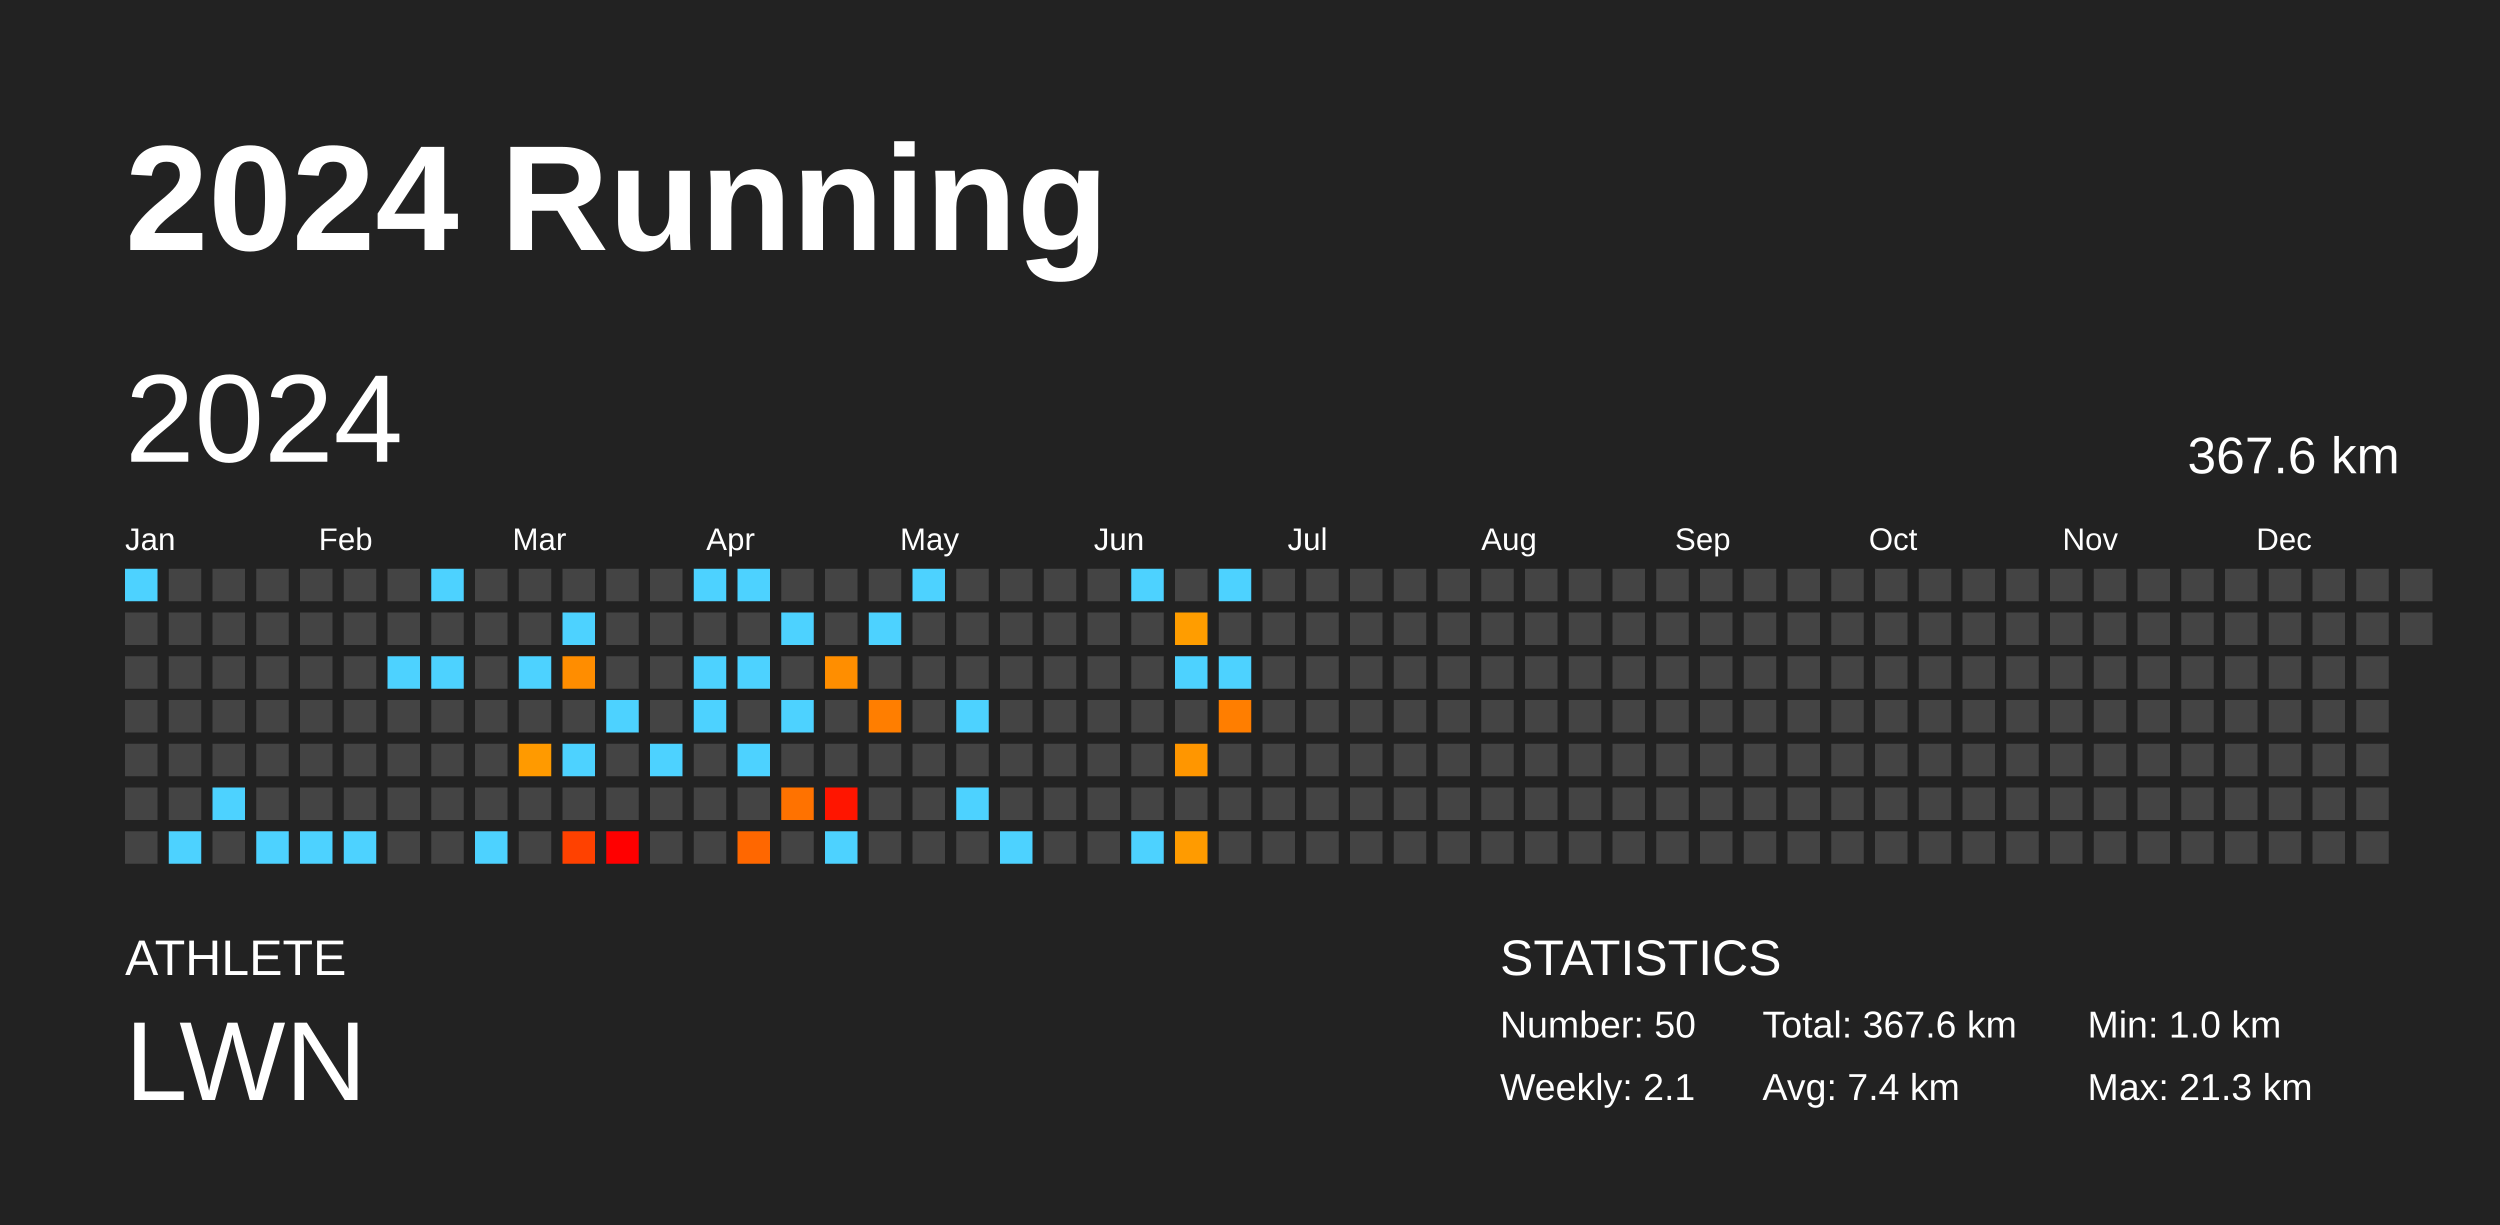
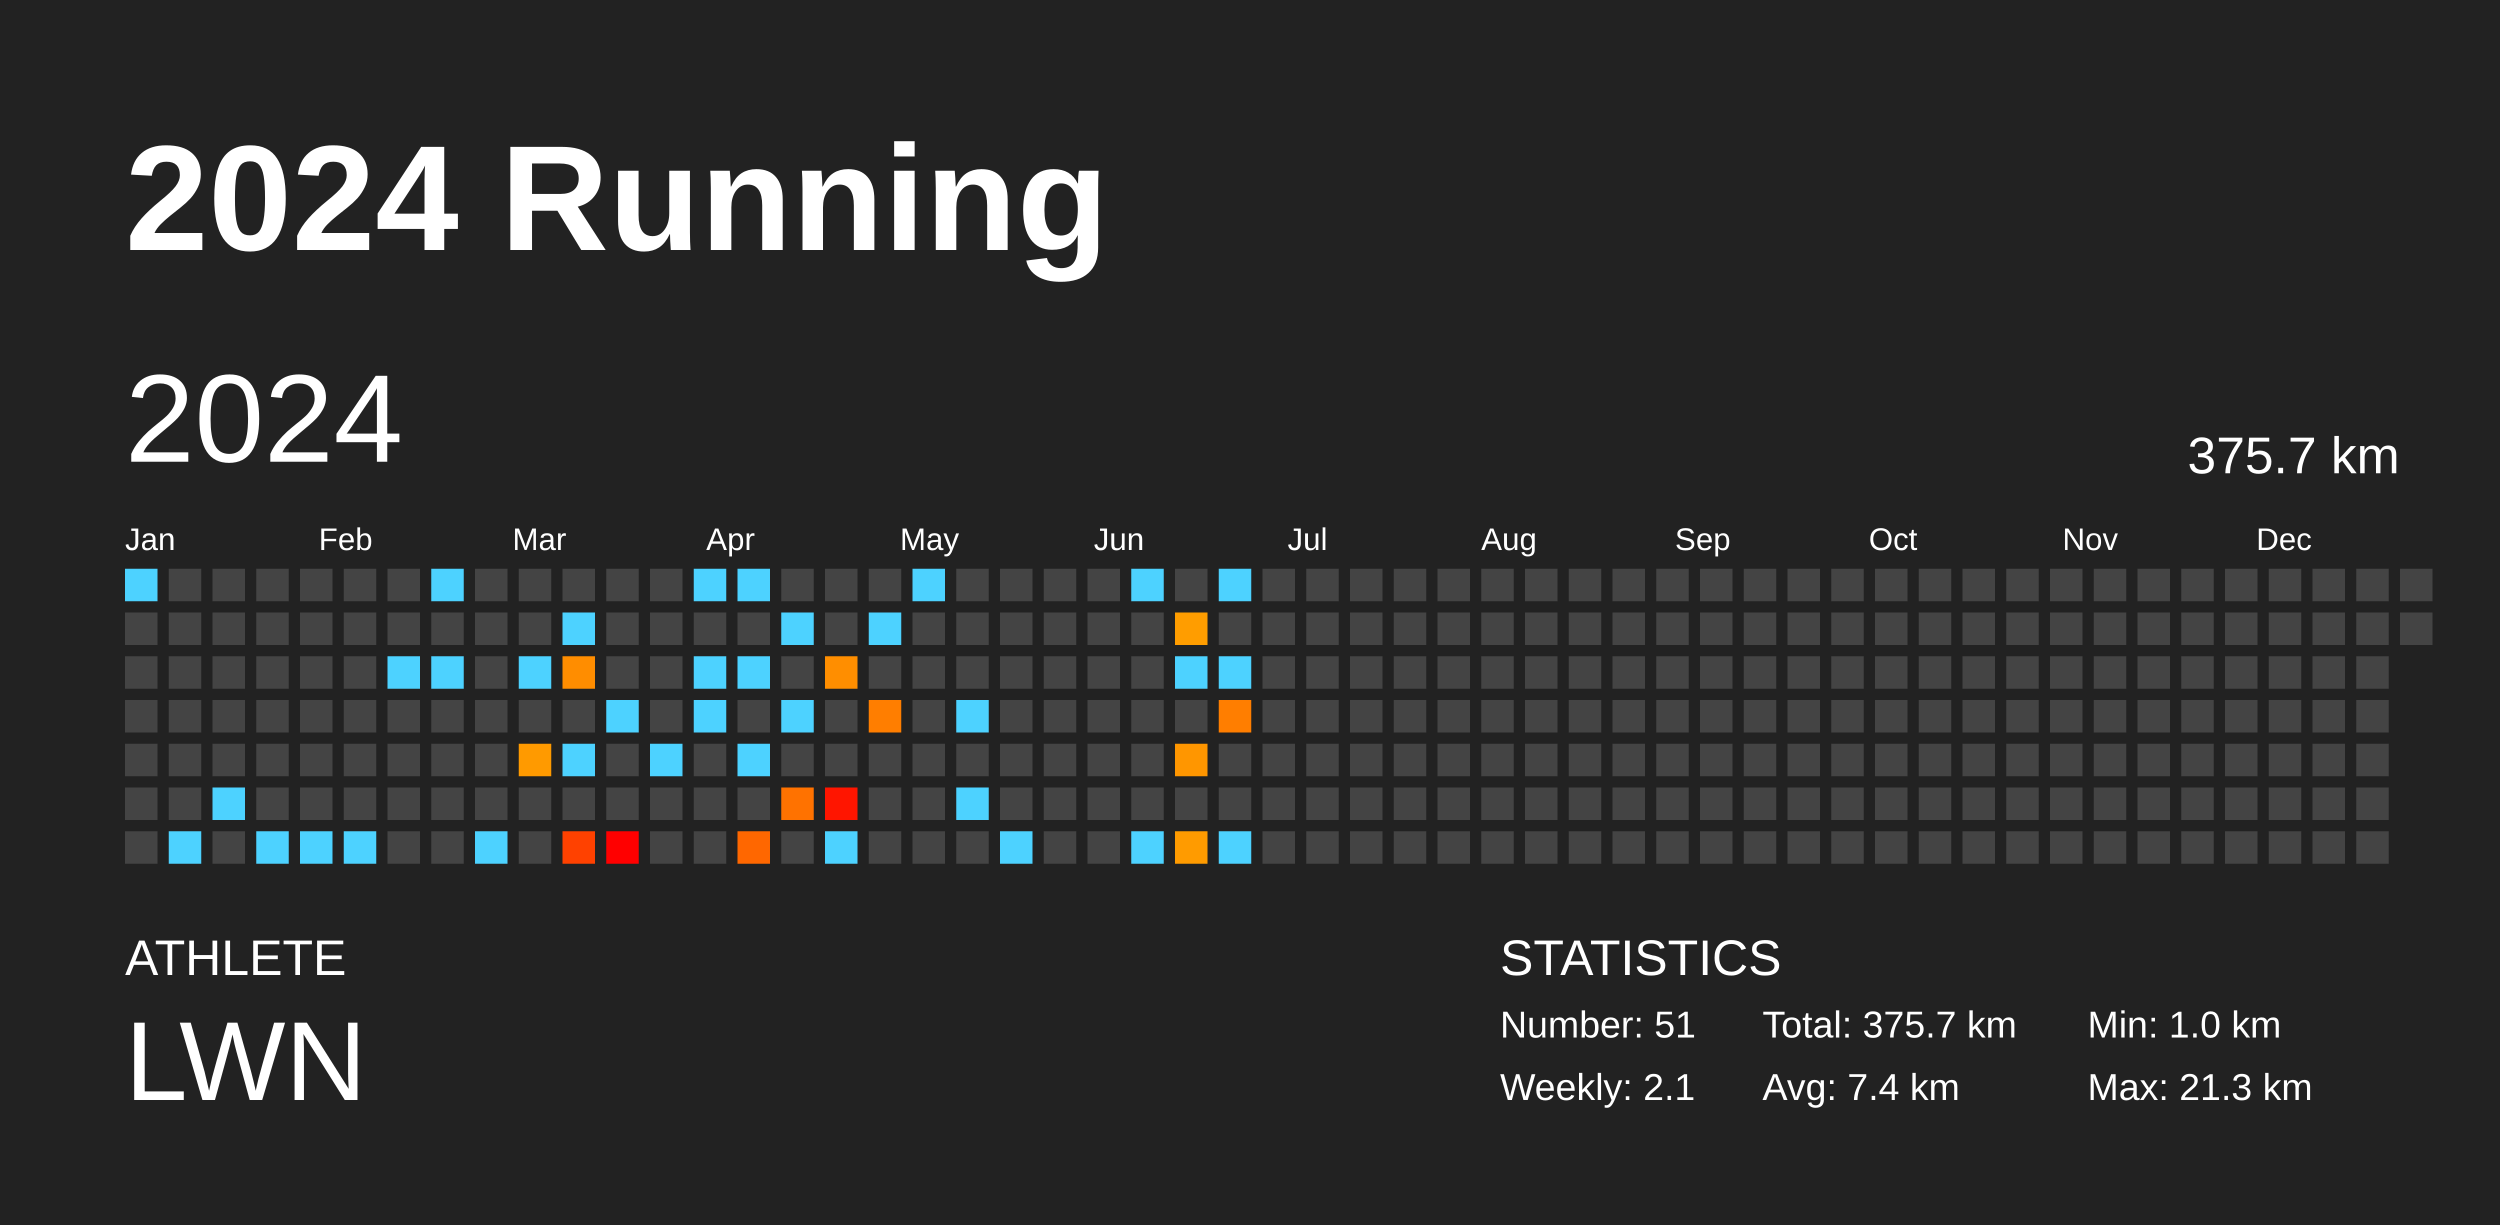
<svg xmlns="http://www.w3.org/2000/svg" baseProfile="full" height="98mm" version="1.1" viewBox="0,0,200,98" width="200mm">
  <defs />
  <rect fill="#222222" height="98" width="200" x="0" y="0" />
  <text fill="#FFFFFF" style="font-size:12px; font-family:Arial; font-weight:bold;" x="10" y="20">2024 Running</text>
  <text fill="#FFFFFF" style="font-size:4px; font-family:Arial" x="10" y="78">ATHLETE</text>
  <text fill="#FFFFFF" style="font-size:9px; font-family:Arial" x="10" y="88">LWN</text>
  <text fill="#FFFFFF" style="font-size:4px; font-family:Arial" x="120" y="78">STATISTICS</text>
-   <text fill="#FFFFFF" style="font-size:3px; font-family:Arial" x="120" y="83">Number: 50</text>
+   <text fill="#FFFFFF" style="font-size:3px; font-family:Arial" x="120" y="83">Number: 51</text>
  <text fill="#FFFFFF" style="font-size:3px; font-family:Arial" x="120" y="88">Weekly: 2.1</text>
-   <text fill="#FFFFFF" style="font-size:3px; font-family:Arial" x="141" y="83">Total: 367.6 km</text>
+   <text fill="#FFFFFF" style="font-size:3px; font-family:Arial" x="141" y="83">Total: 375.7 km</text>
  <text fill="#FFFFFF" style="font-size:3px; font-family:Arial" x="141" y="88">Avg: 7.4 km</text>
  <text fill="#FFFFFF" style="font-size:3px; font-family:Arial" x="167" y="83">Min: 1.0 km</text>
  <text fill="#FFFFFF" style="font-size:3px; font-family:Arial" x="167" y="88">Max: 21.3 km</text>
  <text dominant-baseline="hanging" fill="#FFFFFF" style="font-size:10.0px; font-family:Arial;" x="10" y="30">2024</text>
-   <text dominant-baseline="hanging" fill="#FFFFFF" style="font-size:4.125px; font-family:Arial;" x="175" y="35">367.6 km</text>
+   <text dominant-baseline="hanging" fill="#FFFFFF" style="font-size:4.125px; font-family:Arial;" x="175" y="35">375.7 km</text>
  <text fill="#FFFFFF" style="font-size:2.5px; font-family:Arial" x="10.0" y="44">Jan</text>
  <text fill="#FFFFFF" style="font-size:2.5px; font-family:Arial" x="25.5" y="44">Feb</text>
  <text fill="#FFFFFF" style="font-size:2.5px; font-family:Arial" x="41.0" y="44">Mar</text>
  <text fill="#FFFFFF" style="font-size:2.5px; font-family:Arial" x="56.5" y="44">Apr</text>
  <text fill="#FFFFFF" style="font-size:2.5px; font-family:Arial" x="72.0" y="44">May</text>
  <text fill="#FFFFFF" style="font-size:2.5px; font-family:Arial" x="87.5" y="44">Jun</text>
  <text fill="#FFFFFF" style="font-size:2.5px; font-family:Arial" x="103.0" y="44">Jul</text>
  <text fill="#FFFFFF" style="font-size:2.5px; font-family:Arial" x="118.5" y="44">Aug</text>
  <text fill="#FFFFFF" style="font-size:2.5px; font-family:Arial" x="134.0" y="44">Sep</text>
  <text fill="#FFFFFF" style="font-size:2.5px; font-family:Arial" x="149.5" y="44">Oct</text>
  <text fill="#FFFFFF" style="font-size:2.5px; font-family:Arial" x="165.0" y="44">Nov</text>
  <text fill="#FFFFFF" style="font-size:2.5px; font-family:Arial" x="180.5" y="44">Dec</text>
  <rect fill="#4dd2ff" height="2.6" width="2.6" x="10.0" y="45.5" />
  <rect fill="#444444" height="2.6" width="2.6" x="10.0" y="49.0" />
  <rect fill="#444444" height="2.6" width="2.6" x="10.0" y="52.5" />
  <rect fill="#444444" height="2.6" width="2.6" x="10.0" y="56.0" />
  <rect fill="#444444" height="2.6" width="2.6" x="10.0" y="59.5" />
  <rect fill="#444444" height="2.6" width="2.6" x="10.0" y="63.0" />
  <rect fill="#444444" height="2.6" width="2.6" x="10.0" y="66.5" />
  <rect fill="#444444" height="2.6" width="2.6" x="13.5" y="45.5" />
  <rect fill="#444444" height="2.6" width="2.6" x="13.5" y="49.0" />
  <rect fill="#444444" height="2.6" width="2.6" x="13.5" y="52.5" />
  <rect fill="#444444" height="2.6" width="2.6" x="13.5" y="56.0" />
  <rect fill="#444444" height="2.6" width="2.6" x="13.5" y="59.5" />
  <rect fill="#444444" height="2.6" width="2.6" x="13.5" y="63.0" />
  <rect fill="#4dd2ff" height="2.6" width="2.6" x="13.5" y="66.5" />
  <rect fill="#444444" height="2.6" width="2.6" x="17.0" y="45.5" />
  <rect fill="#444444" height="2.6" width="2.6" x="17.0" y="49.0" />
  <rect fill="#444444" height="2.6" width="2.6" x="17.0" y="52.5" />
  <rect fill="#444444" height="2.6" width="2.6" x="17.0" y="56.0" />
  <rect fill="#444444" height="2.6" width="2.6" x="17.0" y="59.5" />
  <rect fill="#4dd2ff" height="2.6" width="2.6" x="17.0" y="63.0" />
  <rect fill="#444444" height="2.6" width="2.6" x="17.0" y="66.5" />
  <rect fill="#444444" height="2.6" width="2.6" x="20.5" y="45.5" />
  <rect fill="#444444" height="2.6" width="2.6" x="20.5" y="49.0" />
  <rect fill="#444444" height="2.6" width="2.6" x="20.5" y="52.5" />
  <rect fill="#444444" height="2.6" width="2.6" x="20.5" y="56.0" />
  <rect fill="#444444" height="2.6" width="2.6" x="20.5" y="59.5" />
  <rect fill="#444444" height="2.6" width="2.6" x="20.5" y="63.0" />
  <rect fill="#4dd2ff" height="2.6" width="2.6" x="20.5" y="66.5" />
  <rect fill="#444444" height="2.6" width="2.6" x="24.0" y="45.5" />
  <rect fill="#444444" height="2.6" width="2.6" x="24.0" y="49.0" />
  <rect fill="#444444" height="2.6" width="2.6" x="24.0" y="52.5" />
  <rect fill="#444444" height="2.6" width="2.6" x="24.0" y="56.0" />
  <rect fill="#444444" height="2.6" width="2.6" x="24.0" y="59.5" />
  <rect fill="#444444" height="2.6" width="2.6" x="24.0" y="63.0" />
  <rect fill="#4dd2ff" height="2.6" width="2.6" x="24.0" y="66.5" />
  <rect fill="#444444" height="2.6" width="2.6" x="27.5" y="45.5" />
  <rect fill="#444444" height="2.6" width="2.6" x="27.5" y="49.0" />
  <rect fill="#444444" height="2.6" width="2.6" x="27.5" y="52.5" />
  <rect fill="#444444" height="2.6" width="2.6" x="27.5" y="56.0" />
  <rect fill="#444444" height="2.6" width="2.6" x="27.5" y="59.5" />
  <rect fill="#444444" height="2.6" width="2.6" x="27.5" y="63.0" />
  <rect fill="#4dd2ff" height="2.6" width="2.6" x="27.5" y="66.5" />
  <rect fill="#444444" height="2.6" width="2.6" x="31.0" y="45.5" />
  <rect fill="#444444" height="2.6" width="2.6" x="31.0" y="49.0" />
  <rect fill="#4dd2ff" height="2.6" width="2.6" x="31.0" y="52.5" />
  <rect fill="#444444" height="2.6" width="2.6" x="31.0" y="56.0" />
  <rect fill="#444444" height="2.6" width="2.6" x="31.0" y="59.5" />
  <rect fill="#444444" height="2.6" width="2.6" x="31.0" y="63.0" />
  <rect fill="#444444" height="2.6" width="2.6" x="31.0" y="66.5" />
  <rect fill="#4dd2ff" height="2.6" width="2.6" x="34.5" y="45.5" />
  <rect fill="#444444" height="2.6" width="2.6" x="34.5" y="49.0" />
  <rect fill="#4dd2ff" height="2.6" width="2.6" x="34.5" y="52.5" />
  <rect fill="#444444" height="2.6" width="2.6" x="34.5" y="56.0" />
  <rect fill="#444444" height="2.6" width="2.6" x="34.5" y="59.5" />
  <rect fill="#444444" height="2.6" width="2.6" x="34.5" y="63.0" />
  <rect fill="#444444" height="2.6" width="2.6" x="34.5" y="66.5" />
  <rect fill="#444444" height="2.6" width="2.6" x="38.0" y="45.5" />
  <rect fill="#444444" height="2.6" width="2.6" x="38.0" y="49.0" />
  <rect fill="#444444" height="2.6" width="2.6" x="38.0" y="52.5" />
  <rect fill="#444444" height="2.6" width="2.6" x="38.0" y="56.0" />
  <rect fill="#444444" height="2.6" width="2.6" x="38.0" y="59.5" />
  <rect fill="#444444" height="2.6" width="2.6" x="38.0" y="63.0" />
  <rect fill="#4dd2ff" height="2.6" width="2.6" x="38.0" y="66.5" />
  <rect fill="#444444" height="2.6" width="2.6" x="41.5" y="45.5" />
  <rect fill="#444444" height="2.6" width="2.6" x="41.5" y="49.0" />
  <rect fill="#4dd2ff" height="2.6" width="2.6" x="41.5" y="52.5" />
  <rect fill="#444444" height="2.6" width="2.6" x="41.5" y="56.0" />
  <rect fill="#ff9a00" height="2.6" width="2.6" x="41.5" y="59.5" />
  <rect fill="#444444" height="2.6" width="2.6" x="41.5" y="63.0" />
  <rect fill="#444444" height="2.6" width="2.6" x="41.5" y="66.5" />
  <rect fill="#444444" height="2.6" width="2.6" x="45.0" y="45.5" />
  <rect fill="#4dd2ff" height="2.6" width="2.6" x="45.0" y="49.0" />
  <rect fill="#ff8d00" height="2.6" width="2.6" x="45.0" y="52.5" />
  <rect fill="#444444" height="2.6" width="2.6" x="45.0" y="56.0" />
  <rect fill="#4dd2ff" height="2.6" width="2.6" x="45.0" y="59.5" />
  <rect fill="#444444" height="2.6" width="2.6" x="45.0" y="63.0" />
  <rect fill="#ff4100" height="2.6" width="2.6" x="45.0" y="66.5" />
  <rect fill="#444444" height="2.6" width="2.6" x="48.5" y="45.5" />
  <rect fill="#444444" height="2.6" width="2.6" x="48.5" y="49.0" />
  <rect fill="#444444" height="2.6" width="2.6" x="48.5" y="52.5" />
  <rect fill="#4dd2ff" height="2.6" width="2.6" x="48.5" y="56.0" />
  <rect fill="#444444" height="2.6" width="2.6" x="48.5" y="59.5" />
  <rect fill="#444444" height="2.6" width="2.6" x="48.5" y="63.0" />
  <rect fill="red" height="2.6" width="2.6" x="48.5" y="66.5" />
  <rect fill="#444444" height="2.6" width="2.6" x="52.0" y="45.5" />
  <rect fill="#444444" height="2.6" width="2.6" x="52.0" y="49.0" />
  <rect fill="#444444" height="2.6" width="2.6" x="52.0" y="52.5" />
  <rect fill="#444444" height="2.6" width="2.6" x="52.0" y="56.0" />
  <rect fill="#4dd2ff" height="2.6" width="2.6" x="52.0" y="59.5" />
  <rect fill="#444444" height="2.6" width="2.6" x="52.0" y="63.0" />
  <rect fill="#444444" height="2.6" width="2.6" x="52.0" y="66.5" />
  <rect fill="#4dd2ff" height="2.6" width="2.6" x="55.5" y="45.5" />
  <rect fill="#444444" height="2.6" width="2.6" x="55.5" y="49.0" />
  <rect fill="#4dd2ff" height="2.6" width="2.6" x="55.5" y="52.5" />
  <rect fill="#4dd2ff" height="2.6" width="2.6" x="55.5" y="56.0" />
  <rect fill="#444444" height="2.6" width="2.6" x="55.5" y="59.5" />
  <rect fill="#444444" height="2.6" width="2.6" x="55.5" y="63.0" />
  <rect fill="#444444" height="2.6" width="2.6" x="55.5" y="66.5" />
  <rect fill="#4dd2ff" height="2.6" width="2.6" x="59.0" y="45.5" />
  <rect fill="#444444" height="2.6" width="2.6" x="59.0" y="49.0" />
  <rect fill="#4dd2ff" height="2.6" width="2.6" x="59.0" y="52.5" />
  <rect fill="#444444" height="2.6" width="2.6" x="59.0" y="56.0" />
  <rect fill="#4dd2ff" height="2.6" width="2.6" x="59.0" y="59.5" />
  <rect fill="#444444" height="2.6" width="2.6" x="59.0" y="63.0" />
  <rect fill="#ff6700" height="2.6" width="2.6" x="59.0" y="66.5" />
  <rect fill="#444444" height="2.6" width="2.6" x="62.5" y="45.5" />
  <rect fill="#4dd2ff" height="2.6" width="2.6" x="62.5" y="49.0" />
  <rect fill="#444444" height="2.6" width="2.6" x="62.5" y="52.5" />
  <rect fill="#4dd2ff" height="2.6" width="2.6" x="62.5" y="56.0" />
  <rect fill="#444444" height="2.6" width="2.6" x="62.5" y="59.5" />
  <rect fill="#ff7200" height="2.6" width="2.6" x="62.5" y="63.0" />
  <rect fill="#444444" height="2.6" width="2.6" x="62.5" y="66.5" />
  <rect fill="#444444" height="2.6" width="2.6" x="66.0" y="45.5" />
  <rect fill="#444444" height="2.6" width="2.6" x="66.0" y="49.0" />
  <rect fill="#ff8e00" height="2.6" width="2.6" x="66.0" y="52.5" />
  <rect fill="#444444" height="2.6" width="2.6" x="66.0" y="56.0" />
  <rect fill="#444444" height="2.6" width="2.6" x="66.0" y="59.5" />
  <rect fill="#ff1500" height="2.6" width="2.6" x="66.0" y="63.0" />
  <rect fill="#4dd2ff" height="2.6" width="2.6" x="66.0" y="66.5" />
  <rect fill="#444444" height="2.6" width="2.6" x="69.5" y="45.5" />
  <rect fill="#4dd2ff" height="2.6" width="2.6" x="69.5" y="49.0" />
  <rect fill="#444444" height="2.6" width="2.6" x="69.5" y="52.5" />
  <rect fill="#ff7e00" height="2.6" width="2.6" x="69.5" y="56.0" />
  <rect fill="#444444" height="2.6" width="2.6" x="69.5" y="59.5" />
  <rect fill="#444444" height="2.6" width="2.6" x="69.5" y="63.0" />
  <rect fill="#444444" height="2.6" width="2.6" x="69.5" y="66.5" />
  <rect fill="#4dd2ff" height="2.6" width="2.6" x="73.0" y="45.5" />
  <rect fill="#444444" height="2.6" width="2.6" x="73.0" y="49.0" />
  <rect fill="#444444" height="2.6" width="2.6" x="73.0" y="52.5" />
  <rect fill="#444444" height="2.6" width="2.6" x="73.0" y="56.0" />
  <rect fill="#444444" height="2.6" width="2.6" x="73.0" y="59.5" />
  <rect fill="#444444" height="2.6" width="2.6" x="73.0" y="63.0" />
  <rect fill="#444444" height="2.6" width="2.6" x="73.0" y="66.5" />
  <rect fill="#444444" height="2.6" width="2.6" x="76.5" y="45.5" />
  <rect fill="#444444" height="2.6" width="2.6" x="76.5" y="49.0" />
  <rect fill="#444444" height="2.6" width="2.6" x="76.5" y="52.5" />
  <rect fill="#4dd2ff" height="2.6" width="2.6" x="76.5" y="56.0" />
  <rect fill="#444444" height="2.6" width="2.6" x="76.5" y="59.5" />
  <rect fill="#4dd2ff" height="2.6" width="2.6" x="76.5" y="63.0" />
  <rect fill="#444444" height="2.6" width="2.6" x="76.5" y="66.5" />
  <rect fill="#444444" height="2.6" width="2.6" x="80.0" y="45.5" />
  <rect fill="#444444" height="2.6" width="2.6" x="80.0" y="49.0" />
  <rect fill="#444444" height="2.6" width="2.6" x="80.0" y="52.5" />
  <rect fill="#444444" height="2.6" width="2.6" x="80.0" y="56.0" />
  <rect fill="#444444" height="2.6" width="2.6" x="80.0" y="59.5" />
  <rect fill="#444444" height="2.6" width="2.6" x="80.0" y="63.0" />
  <rect fill="#4dd2ff" height="2.6" width="2.6" x="80.0" y="66.5" />
  <rect fill="#444444" height="2.6" width="2.6" x="83.5" y="45.5" />
  <rect fill="#444444" height="2.6" width="2.6" x="83.5" y="49.0" />
  <rect fill="#444444" height="2.6" width="2.6" x="83.5" y="52.5" />
  <rect fill="#444444" height="2.6" width="2.6" x="83.5" y="56.0" />
  <rect fill="#444444" height="2.6" width="2.6" x="83.5" y="59.5" />
  <rect fill="#444444" height="2.6" width="2.6" x="83.5" y="63.0" />
  <rect fill="#444444" height="2.6" width="2.6" x="83.5" y="66.5" />
  <rect fill="#444444" height="2.6" width="2.6" x="87.0" y="45.5" />
  <rect fill="#444444" height="2.6" width="2.6" x="87.0" y="49.0" />
  <rect fill="#444444" height="2.6" width="2.6" x="87.0" y="52.5" />
  <rect fill="#444444" height="2.6" width="2.6" x="87.0" y="56.0" />
  <rect fill="#444444" height="2.6" width="2.6" x="87.0" y="59.5" />
  <rect fill="#444444" height="2.6" width="2.6" x="87.0" y="63.0" />
  <rect fill="#444444" height="2.6" width="2.6" x="87.0" y="66.5" />
  <rect fill="#4dd2ff" height="2.6" width="2.6" x="90.5" y="45.5" />
  <rect fill="#444444" height="2.6" width="2.6" x="90.5" y="49.0" />
  <rect fill="#444444" height="2.6" width="2.6" x="90.5" y="52.5" />
  <rect fill="#444444" height="2.6" width="2.6" x="90.5" y="56.0" />
  <rect fill="#444444" height="2.6" width="2.6" x="90.5" y="59.5" />
  <rect fill="#444444" height="2.6" width="2.6" x="90.5" y="63.0" />
  <rect fill="#4dd2ff" height="2.6" width="2.6" x="90.5" y="66.5" />
  <rect fill="#444444" height="2.6" width="2.6" x="94.0" y="45.5" />
  <rect fill="#ff9d00" height="2.6" width="2.6" x="94.0" y="49.0" />
  <rect fill="#4dd2ff" height="2.6" width="2.6" x="94.0" y="52.5" />
  <rect fill="#444444" height="2.6" width="2.6" x="94.0" y="56.0" />
  <rect fill="#ff9600" height="2.6" width="2.6" x="94.0" y="59.5" />
  <rect fill="#444444" height="2.6" width="2.6" x="94.0" y="63.0" />
  <rect fill="#ff9b00" height="2.6" width="2.6" x="94.0" y="66.5" />
  <rect fill="#4dd2ff" height="2.6" width="2.6" x="97.5" y="45.5" />
  <rect fill="#444444" height="2.6" width="2.6" x="97.5" y="49.0" />
  <rect fill="#4dd2ff" height="2.6" width="2.6" x="97.5" y="52.5" />
  <rect fill="#ff7e00" height="2.6" width="2.6" x="97.5" y="56.0" />
  <rect fill="#444444" height="2.6" width="2.6" x="97.5" y="59.5" />
  <rect fill="#444444" height="2.6" width="2.6" x="97.5" y="63.0" />
-   <rect fill="#444444" height="2.6" width="2.6" x="97.5" y="66.5" />
+   <rect fill="#4dd2ff" height="2.6" width="2.6" x="97.5" y="66.5" />
  <rect fill="#444444" height="2.6" width="2.6" x="101.0" y="45.5" />
  <rect fill="#444444" height="2.6" width="2.6" x="101.0" y="49.0" />
  <rect fill="#444444" height="2.6" width="2.6" x="101.0" y="52.5" />
  <rect fill="#444444" height="2.6" width="2.6" x="101.0" y="56.0" />
  <rect fill="#444444" height="2.6" width="2.6" x="101.0" y="59.5" />
  <rect fill="#444444" height="2.6" width="2.6" x="101.0" y="63.0" />
  <rect fill="#444444" height="2.6" width="2.6" x="101.0" y="66.5" />
  <rect fill="#444444" height="2.6" width="2.6" x="104.5" y="45.5" />
  <rect fill="#444444" height="2.6" width="2.6" x="104.5" y="49.0" />
  <rect fill="#444444" height="2.6" width="2.6" x="104.5" y="52.5" />
  <rect fill="#444444" height="2.6" width="2.6" x="104.5" y="56.0" />
  <rect fill="#444444" height="2.6" width="2.6" x="104.5" y="59.5" />
  <rect fill="#444444" height="2.6" width="2.6" x="104.5" y="63.0" />
  <rect fill="#444444" height="2.6" width="2.6" x="104.5" y="66.5" />
  <rect fill="#444444" height="2.6" width="2.6" x="108.0" y="45.5" />
  <rect fill="#444444" height="2.6" width="2.6" x="108.0" y="49.0" />
  <rect fill="#444444" height="2.6" width="2.6" x="108.0" y="52.5" />
  <rect fill="#444444" height="2.6" width="2.6" x="108.0" y="56.0" />
  <rect fill="#444444" height="2.6" width="2.6" x="108.0" y="59.5" />
  <rect fill="#444444" height="2.6" width="2.6" x="108.0" y="63.0" />
  <rect fill="#444444" height="2.6" width="2.6" x="108.0" y="66.5" />
  <rect fill="#444444" height="2.6" width="2.6" x="111.5" y="45.5" />
  <rect fill="#444444" height="2.6" width="2.6" x="111.5" y="49.0" />
  <rect fill="#444444" height="2.6" width="2.6" x="111.5" y="52.5" />
  <rect fill="#444444" height="2.6" width="2.6" x="111.5" y="56.0" />
  <rect fill="#444444" height="2.6" width="2.6" x="111.5" y="59.5" />
  <rect fill="#444444" height="2.6" width="2.6" x="111.5" y="63.0" />
  <rect fill="#444444" height="2.6" width="2.6" x="111.5" y="66.5" />
  <rect fill="#444444" height="2.6" width="2.6" x="115.0" y="45.5" />
  <rect fill="#444444" height="2.6" width="2.6" x="115.0" y="49.0" />
  <rect fill="#444444" height="2.6" width="2.6" x="115.0" y="52.5" />
  <rect fill="#444444" height="2.6" width="2.6" x="115.0" y="56.0" />
  <rect fill="#444444" height="2.6" width="2.6" x="115.0" y="59.5" />
  <rect fill="#444444" height="2.6" width="2.6" x="115.0" y="63.0" />
  <rect fill="#444444" height="2.6" width="2.6" x="115.0" y="66.5" />
  <rect fill="#444444" height="2.6" width="2.6" x="118.5" y="45.5" />
  <rect fill="#444444" height="2.6" width="2.6" x="118.5" y="49.0" />
  <rect fill="#444444" height="2.6" width="2.6" x="118.5" y="52.5" />
  <rect fill="#444444" height="2.6" width="2.6" x="118.5" y="56.0" />
  <rect fill="#444444" height="2.6" width="2.6" x="118.5" y="59.5" />
  <rect fill="#444444" height="2.6" width="2.6" x="118.5" y="63.0" />
  <rect fill="#444444" height="2.6" width="2.6" x="118.5" y="66.5" />
  <rect fill="#444444" height="2.6" width="2.6" x="122.0" y="45.5" />
  <rect fill="#444444" height="2.6" width="2.6" x="122.0" y="49.0" />
  <rect fill="#444444" height="2.6" width="2.6" x="122.0" y="52.5" />
  <rect fill="#444444" height="2.6" width="2.6" x="122.0" y="56.0" />
  <rect fill="#444444" height="2.6" width="2.6" x="122.0" y="59.5" />
  <rect fill="#444444" height="2.6" width="2.6" x="122.0" y="63.0" />
  <rect fill="#444444" height="2.6" width="2.6" x="122.0" y="66.5" />
  <rect fill="#444444" height="2.6" width="2.6" x="125.5" y="45.5" />
  <rect fill="#444444" height="2.6" width="2.6" x="125.5" y="49.0" />
  <rect fill="#444444" height="2.6" width="2.6" x="125.5" y="52.5" />
  <rect fill="#444444" height="2.6" width="2.6" x="125.5" y="56.0" />
  <rect fill="#444444" height="2.6" width="2.6" x="125.5" y="59.5" />
  <rect fill="#444444" height="2.6" width="2.6" x="125.5" y="63.0" />
  <rect fill="#444444" height="2.6" width="2.6" x="125.5" y="66.5" />
  <rect fill="#444444" height="2.6" width="2.6" x="129.0" y="45.5" />
  <rect fill="#444444" height="2.6" width="2.6" x="129.0" y="49.0" />
  <rect fill="#444444" height="2.6" width="2.6" x="129.0" y="52.5" />
  <rect fill="#444444" height="2.6" width="2.6" x="129.0" y="56.0" />
  <rect fill="#444444" height="2.6" width="2.6" x="129.0" y="59.5" />
  <rect fill="#444444" height="2.6" width="2.6" x="129.0" y="63.0" />
  <rect fill="#444444" height="2.6" width="2.6" x="129.0" y="66.5" />
  <rect fill="#444444" height="2.6" width="2.6" x="132.5" y="45.5" />
  <rect fill="#444444" height="2.6" width="2.6" x="132.5" y="49.0" />
  <rect fill="#444444" height="2.6" width="2.6" x="132.5" y="52.5" />
  <rect fill="#444444" height="2.6" width="2.6" x="132.5" y="56.0" />
  <rect fill="#444444" height="2.6" width="2.6" x="132.5" y="59.5" />
  <rect fill="#444444" height="2.6" width="2.6" x="132.5" y="63.0" />
  <rect fill="#444444" height="2.6" width="2.6" x="132.5" y="66.5" />
  <rect fill="#444444" height="2.6" width="2.6" x="136.0" y="45.5" />
  <rect fill="#444444" height="2.6" width="2.6" x="136.0" y="49.0" />
  <rect fill="#444444" height="2.6" width="2.6" x="136.0" y="52.5" />
  <rect fill="#444444" height="2.6" width="2.6" x="136.0" y="56.0" />
  <rect fill="#444444" height="2.6" width="2.6" x="136.0" y="59.5" />
  <rect fill="#444444" height="2.6" width="2.6" x="136.0" y="63.0" />
  <rect fill="#444444" height="2.6" width="2.6" x="136.0" y="66.5" />
  <rect fill="#444444" height="2.6" width="2.6" x="139.5" y="45.5" />
  <rect fill="#444444" height="2.6" width="2.6" x="139.5" y="49.0" />
  <rect fill="#444444" height="2.6" width="2.6" x="139.5" y="52.5" />
  <rect fill="#444444" height="2.6" width="2.6" x="139.5" y="56.0" />
  <rect fill="#444444" height="2.6" width="2.6" x="139.5" y="59.5" />
  <rect fill="#444444" height="2.6" width="2.6" x="139.5" y="63.0" />
  <rect fill="#444444" height="2.6" width="2.6" x="139.5" y="66.5" />
  <rect fill="#444444" height="2.6" width="2.6" x="143.0" y="45.5" />
  <rect fill="#444444" height="2.6" width="2.6" x="143.0" y="49.0" />
  <rect fill="#444444" height="2.6" width="2.6" x="143.0" y="52.5" />
  <rect fill="#444444" height="2.6" width="2.6" x="143.0" y="56.0" />
  <rect fill="#444444" height="2.6" width="2.6" x="143.0" y="59.5" />
  <rect fill="#444444" height="2.6" width="2.6" x="143.0" y="63.0" />
  <rect fill="#444444" height="2.6" width="2.6" x="143.0" y="66.5" />
  <rect fill="#444444" height="2.6" width="2.6" x="146.5" y="45.5" />
  <rect fill="#444444" height="2.6" width="2.6" x="146.5" y="49.0" />
  <rect fill="#444444" height="2.6" width="2.6" x="146.5" y="52.5" />
  <rect fill="#444444" height="2.6" width="2.6" x="146.5" y="56.0" />
  <rect fill="#444444" height="2.6" width="2.6" x="146.5" y="59.5" />
  <rect fill="#444444" height="2.6" width="2.6" x="146.5" y="63.0" />
  <rect fill="#444444" height="2.6" width="2.6" x="146.5" y="66.5" />
  <rect fill="#444444" height="2.6" width="2.6" x="150.0" y="45.5" />
  <rect fill="#444444" height="2.6" width="2.6" x="150.0" y="49.0" />
  <rect fill="#444444" height="2.6" width="2.6" x="150.0" y="52.5" />
  <rect fill="#444444" height="2.6" width="2.6" x="150.0" y="56.0" />
  <rect fill="#444444" height="2.6" width="2.6" x="150.0" y="59.5" />
  <rect fill="#444444" height="2.6" width="2.6" x="150.0" y="63.0" />
  <rect fill="#444444" height="2.6" width="2.6" x="150.0" y="66.5" />
  <rect fill="#444444" height="2.6" width="2.6" x="153.5" y="45.5" />
  <rect fill="#444444" height="2.6" width="2.6" x="153.5" y="49.0" />
  <rect fill="#444444" height="2.6" width="2.6" x="153.5" y="52.5" />
  <rect fill="#444444" height="2.6" width="2.6" x="153.5" y="56.0" />
  <rect fill="#444444" height="2.6" width="2.6" x="153.5" y="59.5" />
  <rect fill="#444444" height="2.6" width="2.6" x="153.5" y="63.0" />
  <rect fill="#444444" height="2.6" width="2.6" x="153.5" y="66.5" />
  <rect fill="#444444" height="2.6" width="2.6" x="157.0" y="45.5" />
  <rect fill="#444444" height="2.6" width="2.6" x="157.0" y="49.0" />
  <rect fill="#444444" height="2.6" width="2.6" x="157.0" y="52.5" />
  <rect fill="#444444" height="2.6" width="2.6" x="157.0" y="56.0" />
  <rect fill="#444444" height="2.6" width="2.6" x="157.0" y="59.5" />
  <rect fill="#444444" height="2.6" width="2.6" x="157.0" y="63.0" />
  <rect fill="#444444" height="2.6" width="2.6" x="157.0" y="66.5" />
  <rect fill="#444444" height="2.6" width="2.6" x="160.5" y="45.5" />
  <rect fill="#444444" height="2.6" width="2.6" x="160.5" y="49.0" />
  <rect fill="#444444" height="2.6" width="2.6" x="160.5" y="52.5" />
  <rect fill="#444444" height="2.6" width="2.6" x="160.5" y="56.0" />
  <rect fill="#444444" height="2.6" width="2.6" x="160.5" y="59.5" />
  <rect fill="#444444" height="2.6" width="2.6" x="160.5" y="63.0" />
  <rect fill="#444444" height="2.6" width="2.6" x="160.5" y="66.5" />
  <rect fill="#444444" height="2.6" width="2.6" x="164.0" y="45.5" />
  <rect fill="#444444" height="2.6" width="2.6" x="164.0" y="49.0" />
  <rect fill="#444444" height="2.6" width="2.6" x="164.0" y="52.5" />
  <rect fill="#444444" height="2.6" width="2.6" x="164.0" y="56.0" />
  <rect fill="#444444" height="2.6" width="2.6" x="164.0" y="59.5" />
  <rect fill="#444444" height="2.6" width="2.6" x="164.0" y="63.0" />
  <rect fill="#444444" height="2.6" width="2.6" x="164.0" y="66.5" />
  <rect fill="#444444" height="2.6" width="2.6" x="167.5" y="45.5" />
  <rect fill="#444444" height="2.6" width="2.6" x="167.5" y="49.0" />
  <rect fill="#444444" height="2.6" width="2.6" x="167.5" y="52.5" />
  <rect fill="#444444" height="2.6" width="2.6" x="167.5" y="56.0" />
  <rect fill="#444444" height="2.6" width="2.6" x="167.5" y="59.5" />
  <rect fill="#444444" height="2.6" width="2.6" x="167.5" y="63.0" />
  <rect fill="#444444" height="2.6" width="2.6" x="167.5" y="66.5" />
  <rect fill="#444444" height="2.6" width="2.6" x="171.0" y="45.5" />
  <rect fill="#444444" height="2.6" width="2.6" x="171.0" y="49.0" />
  <rect fill="#444444" height="2.6" width="2.6" x="171.0" y="52.5" />
  <rect fill="#444444" height="2.6" width="2.6" x="171.0" y="56.0" />
  <rect fill="#444444" height="2.6" width="2.6" x="171.0" y="59.5" />
  <rect fill="#444444" height="2.6" width="2.6" x="171.0" y="63.0" />
  <rect fill="#444444" height="2.6" width="2.6" x="171.0" y="66.5" />
  <rect fill="#444444" height="2.6" width="2.6" x="174.5" y="45.5" />
  <rect fill="#444444" height="2.6" width="2.6" x="174.5" y="49.0" />
  <rect fill="#444444" height="2.6" width="2.6" x="174.5" y="52.5" />
  <rect fill="#444444" height="2.6" width="2.6" x="174.5" y="56.0" />
  <rect fill="#444444" height="2.6" width="2.6" x="174.5" y="59.5" />
  <rect fill="#444444" height="2.6" width="2.6" x="174.5" y="63.0" />
  <rect fill="#444444" height="2.6" width="2.6" x="174.5" y="66.5" />
  <rect fill="#444444" height="2.6" width="2.6" x="178.0" y="45.5" />
  <rect fill="#444444" height="2.6" width="2.6" x="178.0" y="49.0" />
  <rect fill="#444444" height="2.6" width="2.6" x="178.0" y="52.5" />
  <rect fill="#444444" height="2.6" width="2.6" x="178.0" y="56.0" />
  <rect fill="#444444" height="2.6" width="2.6" x="178.0" y="59.5" />
  <rect fill="#444444" height="2.6" width="2.6" x="178.0" y="63.0" />
  <rect fill="#444444" height="2.6" width="2.6" x="178.0" y="66.5" />
  <rect fill="#444444" height="2.6" width="2.6" x="181.5" y="45.5" />
  <rect fill="#444444" height="2.6" width="2.6" x="181.5" y="49.0" />
  <rect fill="#444444" height="2.6" width="2.6" x="181.5" y="52.5" />
  <rect fill="#444444" height="2.6" width="2.6" x="181.5" y="56.0" />
  <rect fill="#444444" height="2.6" width="2.6" x="181.5" y="59.5" />
  <rect fill="#444444" height="2.6" width="2.6" x="181.5" y="63.0" />
  <rect fill="#444444" height="2.6" width="2.6" x="181.5" y="66.5" />
  <rect fill="#444444" height="2.6" width="2.6" x="185.0" y="45.5" />
  <rect fill="#444444" height="2.6" width="2.6" x="185.0" y="49.0" />
  <rect fill="#444444" height="2.6" width="2.6" x="185.0" y="52.5" />
  <rect fill="#444444" height="2.6" width="2.6" x="185.0" y="56.0" />
  <rect fill="#444444" height="2.6" width="2.6" x="185.0" y="59.5" />
  <rect fill="#444444" height="2.6" width="2.6" x="185.0" y="63.0" />
  <rect fill="#444444" height="2.6" width="2.6" x="185.0" y="66.5" />
  <rect fill="#444444" height="2.6" width="2.6" x="188.5" y="45.5" />
  <rect fill="#444444" height="2.6" width="2.6" x="188.5" y="49.0" />
  <rect fill="#444444" height="2.6" width="2.6" x="188.5" y="52.5" />
  <rect fill="#444444" height="2.6" width="2.6" x="188.5" y="56.0" />
  <rect fill="#444444" height="2.6" width="2.6" x="188.5" y="59.5" />
  <rect fill="#444444" height="2.6" width="2.6" x="188.5" y="63.0" />
  <rect fill="#444444" height="2.6" width="2.6" x="188.5" y="66.5" />
  <rect fill="#444444" height="2.6" width="2.6" x="192.0" y="45.5" />
  <rect fill="#444444" height="2.6" width="2.6" x="192.0" y="49.0" />
</svg>
